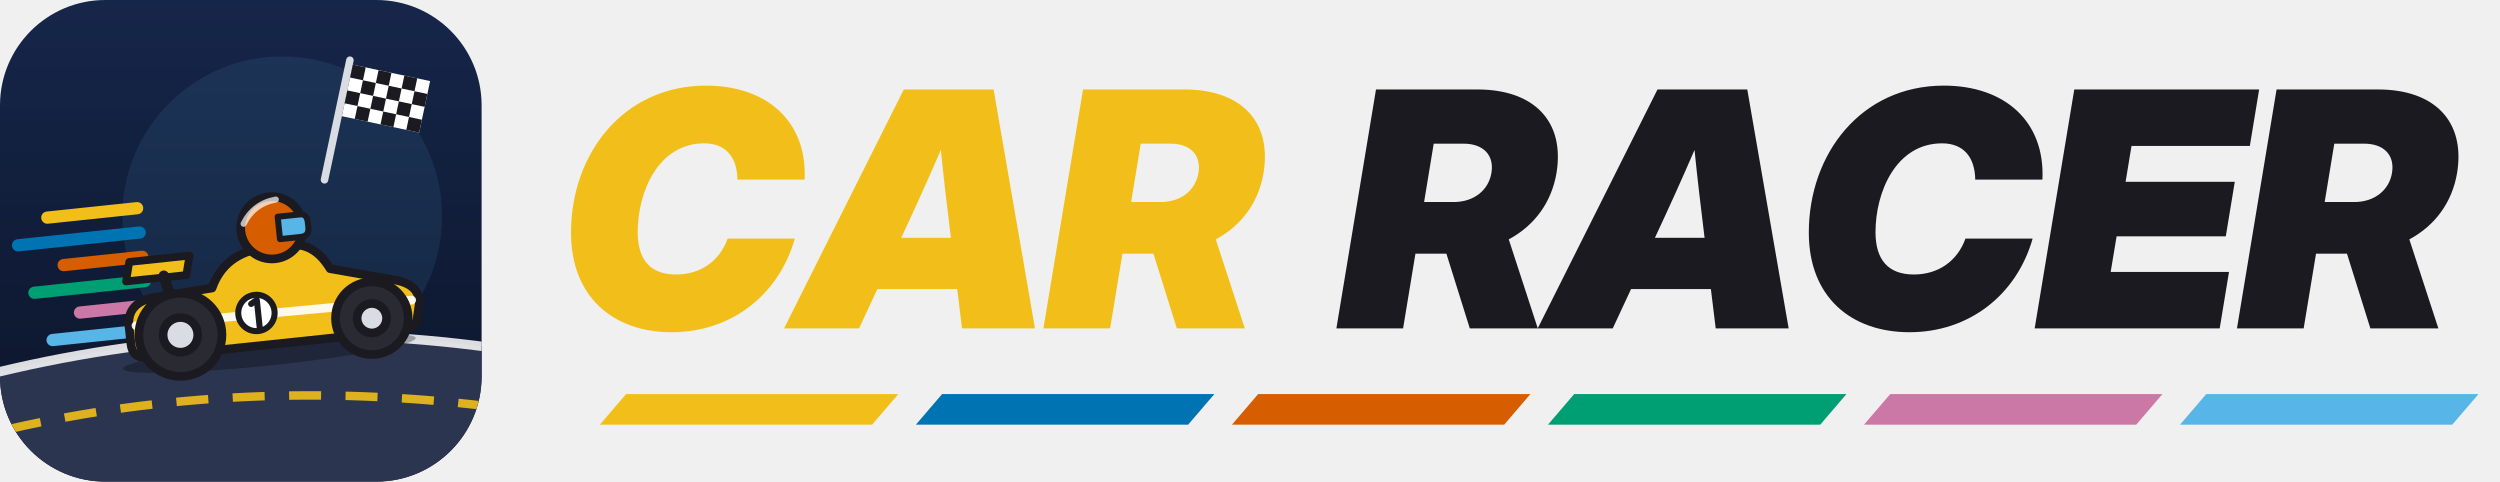
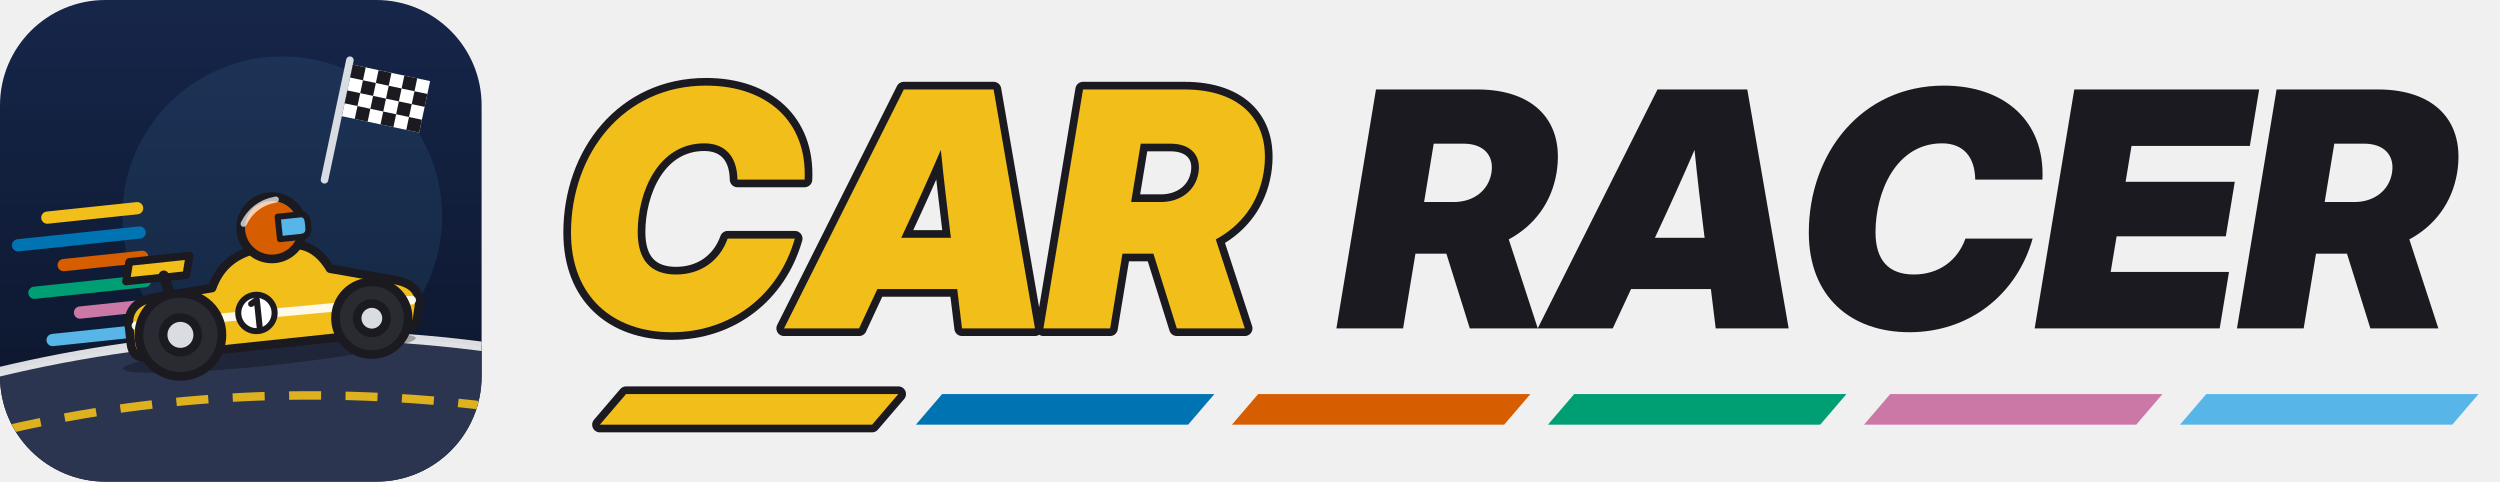
<svg xmlns="http://www.w3.org/2000/svg" viewBox="0 0 1142 220" width="1142" height="220">
  <defs>
    <linearGradient id="bg" x1="0" y1="0" x2="0" y2="1">
      <stop offset="0" stop-color="#16264A" />
      <stop offset="1" stop-color="#0B1428" />
    </linearGradient>
    <clipPath id="tile">
      <rect width="512" height="512" rx="112" />
    </clipPath>
  </defs>
  <g transform="translate(0 0) scale(0.4296875)">
    <g clip-path="url(#tile)">
      <rect width="512" height="512" fill="url(#bg)" />
      <circle cx="300" cy="230" r="170" fill="#57B5E8" opacity=".10" />
      <path d="M-20 400 Q256 330 540 372 V540 H-20 Z" fill="#2C3550" />
      <path d="M-20 400 Q256 330 540 372" fill="none" stroke="#fff" stroke-width="10" opacity=".85" />
      <path d="M10 456 Q256 400 520 432" fill="none" stroke="#F2BF1A" stroke-width="9" stroke-dasharray="34 26" opacity=".9" />
      <g transform="rotate(-6 256 256)">
        <path d="M54 210 H150" stroke="#F2BF1A" stroke-width="13" stroke-linecap="round" />
        <path d="M20 236 H150" stroke="#0073B3" stroke-width="13" stroke-linecap="round" />
        <path d="M66 262 H150" stroke="#D65E00" stroke-width="13" stroke-linecap="round" />
        <path d="M32 288 H150" stroke="#009E73" stroke-width="13" stroke-linecap="round" />
        <path d="M78 314 H150" stroke="#CC78A6" stroke-width="13" stroke-linecap="round" />
        <path d="M46 340 H150" stroke="#57B5E8" stroke-width="13" stroke-linecap="round" />
      </g>
      <g transform="translate(286 372) rotate(-6) scale(.92)">
        <g>
          <ellipse cx="0" cy="4" rx="170" ry="14" fill="#000" opacity=".28" />
          <path d="M-150 -118 h70 l-6 22 h-70 z" fill="#F2BF1A" stroke="#1A1A20" stroke-width="9" stroke-linejoin="round" />
          <path d="M-112 -98 l8 40" stroke="#1A1A20" stroke-width="12" stroke-linecap="round" />
          <path d="M-158 -40 Q-160 -70 -128 -74 L-58 -78 Q-40 -116 6 -118 L40 -118 Q66 -116 80 -86                L150 -66 Q182 -58 178 -34 L174 -18 Q170 -6 156 -6 L-140 -6 Q-158 -6 -158 -24 Z" fill="#F2BF1A" stroke="#1A1A20" stroke-width="10" stroke-linejoin="round" />
          <path d="M-150 -44 L170 -40" stroke="#fff" stroke-width="10" stroke-linecap="round" opacity=".9" />
          <circle cx="-10" cy="-44" r="21" fill="#fff" stroke="#1A1A20" stroke-width="7" />
          <path d="M-15 -55 l7 -4 v32" fill="none" stroke="#1A1A20" stroke-width="7" stroke-linecap="round" stroke-linejoin="round" />
          <circle cx="18" cy="-140" r="36" fill="#D65E00" stroke="#1A1A20" stroke-width="10" />
          <path d="M26 -152 h26 q8 0 8 10 v6 q0 10 -10 10 h-24 z" fill="#57B5E8" stroke="#1A1A20" stroke-width="7" stroke-linejoin="round" />
          <path d="M-14 -148 q14 -22 40 -24" fill="none" stroke="#fff" stroke-width="7" stroke-linecap="round" opacity=".7" />
          <g stroke="#1A1A20" stroke-width="10">
            <circle cx="-100" cy="-28" r="48" fill="#2A2A33" />
            <circle cx="-100" cy="-28" r="20" fill="#D9DDE3" />
            <circle cx="122" cy="-24" r="42" fill="#2A2A33" />
            <circle cx="122" cy="-24" r="17" fill="#D9DDE3" />
          </g>
        </g>
      </g>
      <g transform="translate(372 64) rotate(12)">
        <path d="M0 0 V130" stroke="#D9DDE3" stroke-width="8" stroke-linecap="round" />
        <g transform="translate(4 4)">
          <rect x="0" y="0" width="84" height="56" fill="#fff" />
          <g fill="#1A1A20">
            <rect x="0" y="0" width="14" height="14" />
            <rect x="28" y="0" width="14" height="14" />
            <rect x="56" y="0" width="14" height="14" />
            <rect x="14" y="14" width="14" height="14" />
            <rect x="42" y="14" width="14" height="14" />
            <rect x="70" y="14" width="14" height="14" />
            <rect x="0" y="28" width="14" height="14" />
            <rect x="28" y="28" width="14" height="14" />
            <rect x="56" y="28" width="14" height="14" />
            <rect x="14" y="42" width="14" height="14" />
            <rect x="42" y="42" width="14" height="14" />
            <rect x="70" y="42" width="14" height="14" />
          </g>
        </g>
      </g>
    </g>
  </g>
-   <path d="M306.83 151.758C334.003 151.758 355.756 134.766 363.08 108.984H332.392C328.729 119.238 320.014 125.391 308.808 125.391C297.089 125.391 291.303 118.652 291.303 106.055C291.303 87.671 300.678 65.479 321.698 65.479C331.439 65.479 336.713 71.704 336.859 82.031H367.548C368.793 55.518 350.409 39.111 322.504 39.111C284.784 39.111 260.834 70.166 260.834 106.274C260.834 135.498 279.95 151.758 306.83 151.758ZM358.15 150.0H392.428L400.777 132.056H437.252L439.449 150.0H472.774L453.878 40.869H412.862ZM411.69 108.618 412.13 107.666C418.282 94.482 424.068 81.738 429.781 68.481C431.1 81.738 432.638 94.482 434.249 107.666L434.396 108.618ZM476.634 150.0H507.103L512.742 115.869H526.878L537.571 150.0H568.626L555.369 109.351C567.088 103.052 574.925 92.505 577.195 78.955C581.004 55.591 567.088 40.869 541.087 40.869H494.725ZM516.697 92.285 521.092 65.625H534.715C543.87 65.625 548.777 70.972 547.459 78.955C546.141 86.938 539.402 92.285 530.247 92.285Z" fill="#F2BF1A" />
+   <path d="M306.83 151.758C334.003 151.758 355.756 134.766 363.08 108.984H332.392C328.729 119.238 320.014 125.391 308.808 125.391C297.089 125.391 291.303 118.652 291.303 106.055C291.303 87.671 300.678 65.479 321.698 65.479C331.439 65.479 336.713 71.704 336.859 82.031H367.548C368.793 55.518 350.409 39.111 322.504 39.111C284.784 39.111 260.834 70.166 260.834 106.274C260.834 135.498 279.95 151.758 306.83 151.758ZM358.15 150.0H392.428L400.777 132.056H437.252L439.449 150.0H472.774L453.878 40.869H412.862ZM411.69 108.618 412.13 107.666C418.282 94.482 424.068 81.738 429.781 68.481C431.1 81.738 432.638 94.482 434.249 107.666L434.396 108.618ZM476.634 150.0H507.103L512.742 115.869H526.878L537.571 150.0H568.626L555.369 109.351C567.088 103.052 574.925 92.505 577.195 78.955C581.004 55.591 567.088 40.869 541.087 40.869H494.725ZM516.697 92.285 521.092 65.625H534.715C543.87 65.625 548.777 70.972 547.459 78.955C546.141 86.938 539.402 92.285 530.247 92.285Z" fill="#F2BF1A" stroke="#1A1A20" stroke-width="7" stroke-linejoin="round" paint-order="stroke" />
  <path d="M610.463 150.0H640.932L646.571 115.869H660.707L671.4 150.0H702.455L689.198 109.351C700.917 103.052 708.754 92.505 711.024 78.955C714.833 55.591 700.917 40.869 674.916 40.869H628.554ZM650.526 92.285 654.921 65.625H668.544C677.699 65.625 682.606 70.972 681.288 78.955C679.97 86.938 673.231 92.285 664.076 92.285ZM702.433 150.0H736.71L745.06 132.056H781.534L783.731 150.0H817.057L798.16 40.869H757.145ZM755.973 108.618 756.412 107.666C762.564 94.482 768.351 81.738 774.063 68.481C775.382 81.738 776.92 94.482 778.531 107.666L778.678 108.618ZM872.259 151.758C899.432 151.758 921.185 134.766 928.509 108.984H897.82C894.158 119.238 885.442 125.391 874.236 125.391C862.518 125.391 856.731 118.652 856.731 106.055C856.731 87.671 866.106 65.479 887.127 65.479C896.868 65.479 902.142 71.704 902.288 82.031H932.977C934.222 55.518 915.838 39.111 887.933 39.111C850.213 39.111 826.263 70.166 826.263 106.274C826.263 135.498 845.379 151.758 872.259 151.758ZM929.438 150.0H1013.96L1018.208 124.219H964.155L966.865 107.959H1016.743L1020.845 83.057H970.967L973.677 66.65H1027.729L1031.978 40.869H947.529ZM1021.848 150.0H1052.316L1057.956 115.869H1072.092L1082.785 150.0H1113.84L1100.583 109.351C1112.302 103.052 1120.139 92.505 1122.409 78.955C1126.218 55.591 1112.302 40.869 1086.301 40.869H1039.938ZM1061.911 92.285 1066.306 65.625H1079.929C1089.084 65.625 1093.991 70.972 1092.673 78.955C1091.354 86.938 1084.616 92.285 1075.461 92.285Z" fill="#1A1A20" />
-   <path d="M274.0 194 l12 -14 H410.365 l-12 14 Z" fill="#F2BF1A" />
+   <path d="M274.0 194 l12 -14 H410.365 l-12 14 Z" fill="#F2BF1A" stroke="#1A1A20" stroke-width="7" stroke-linejoin="round" paint-order="stroke" />
  <path d="M418.365 194 l12 -14 H554.73 l-12 14 Z" fill="#0073B3" />
  <path d="M562.73 194 l12 -14 H699.095 l-12 14 Z" fill="#D65E00" />
  <path d="M707.095 194 l12 -14 H843.46 l-12 14 Z" fill="#009E73" />
  <path d="M851.46 194 l12 -14 H987.825 l-12 14 Z" fill="#CC78A6" />
  <path d="M995.825 194 l12 -14 H1132.189 l-12 14 Z" fill="#57B5E8" />
</svg>
